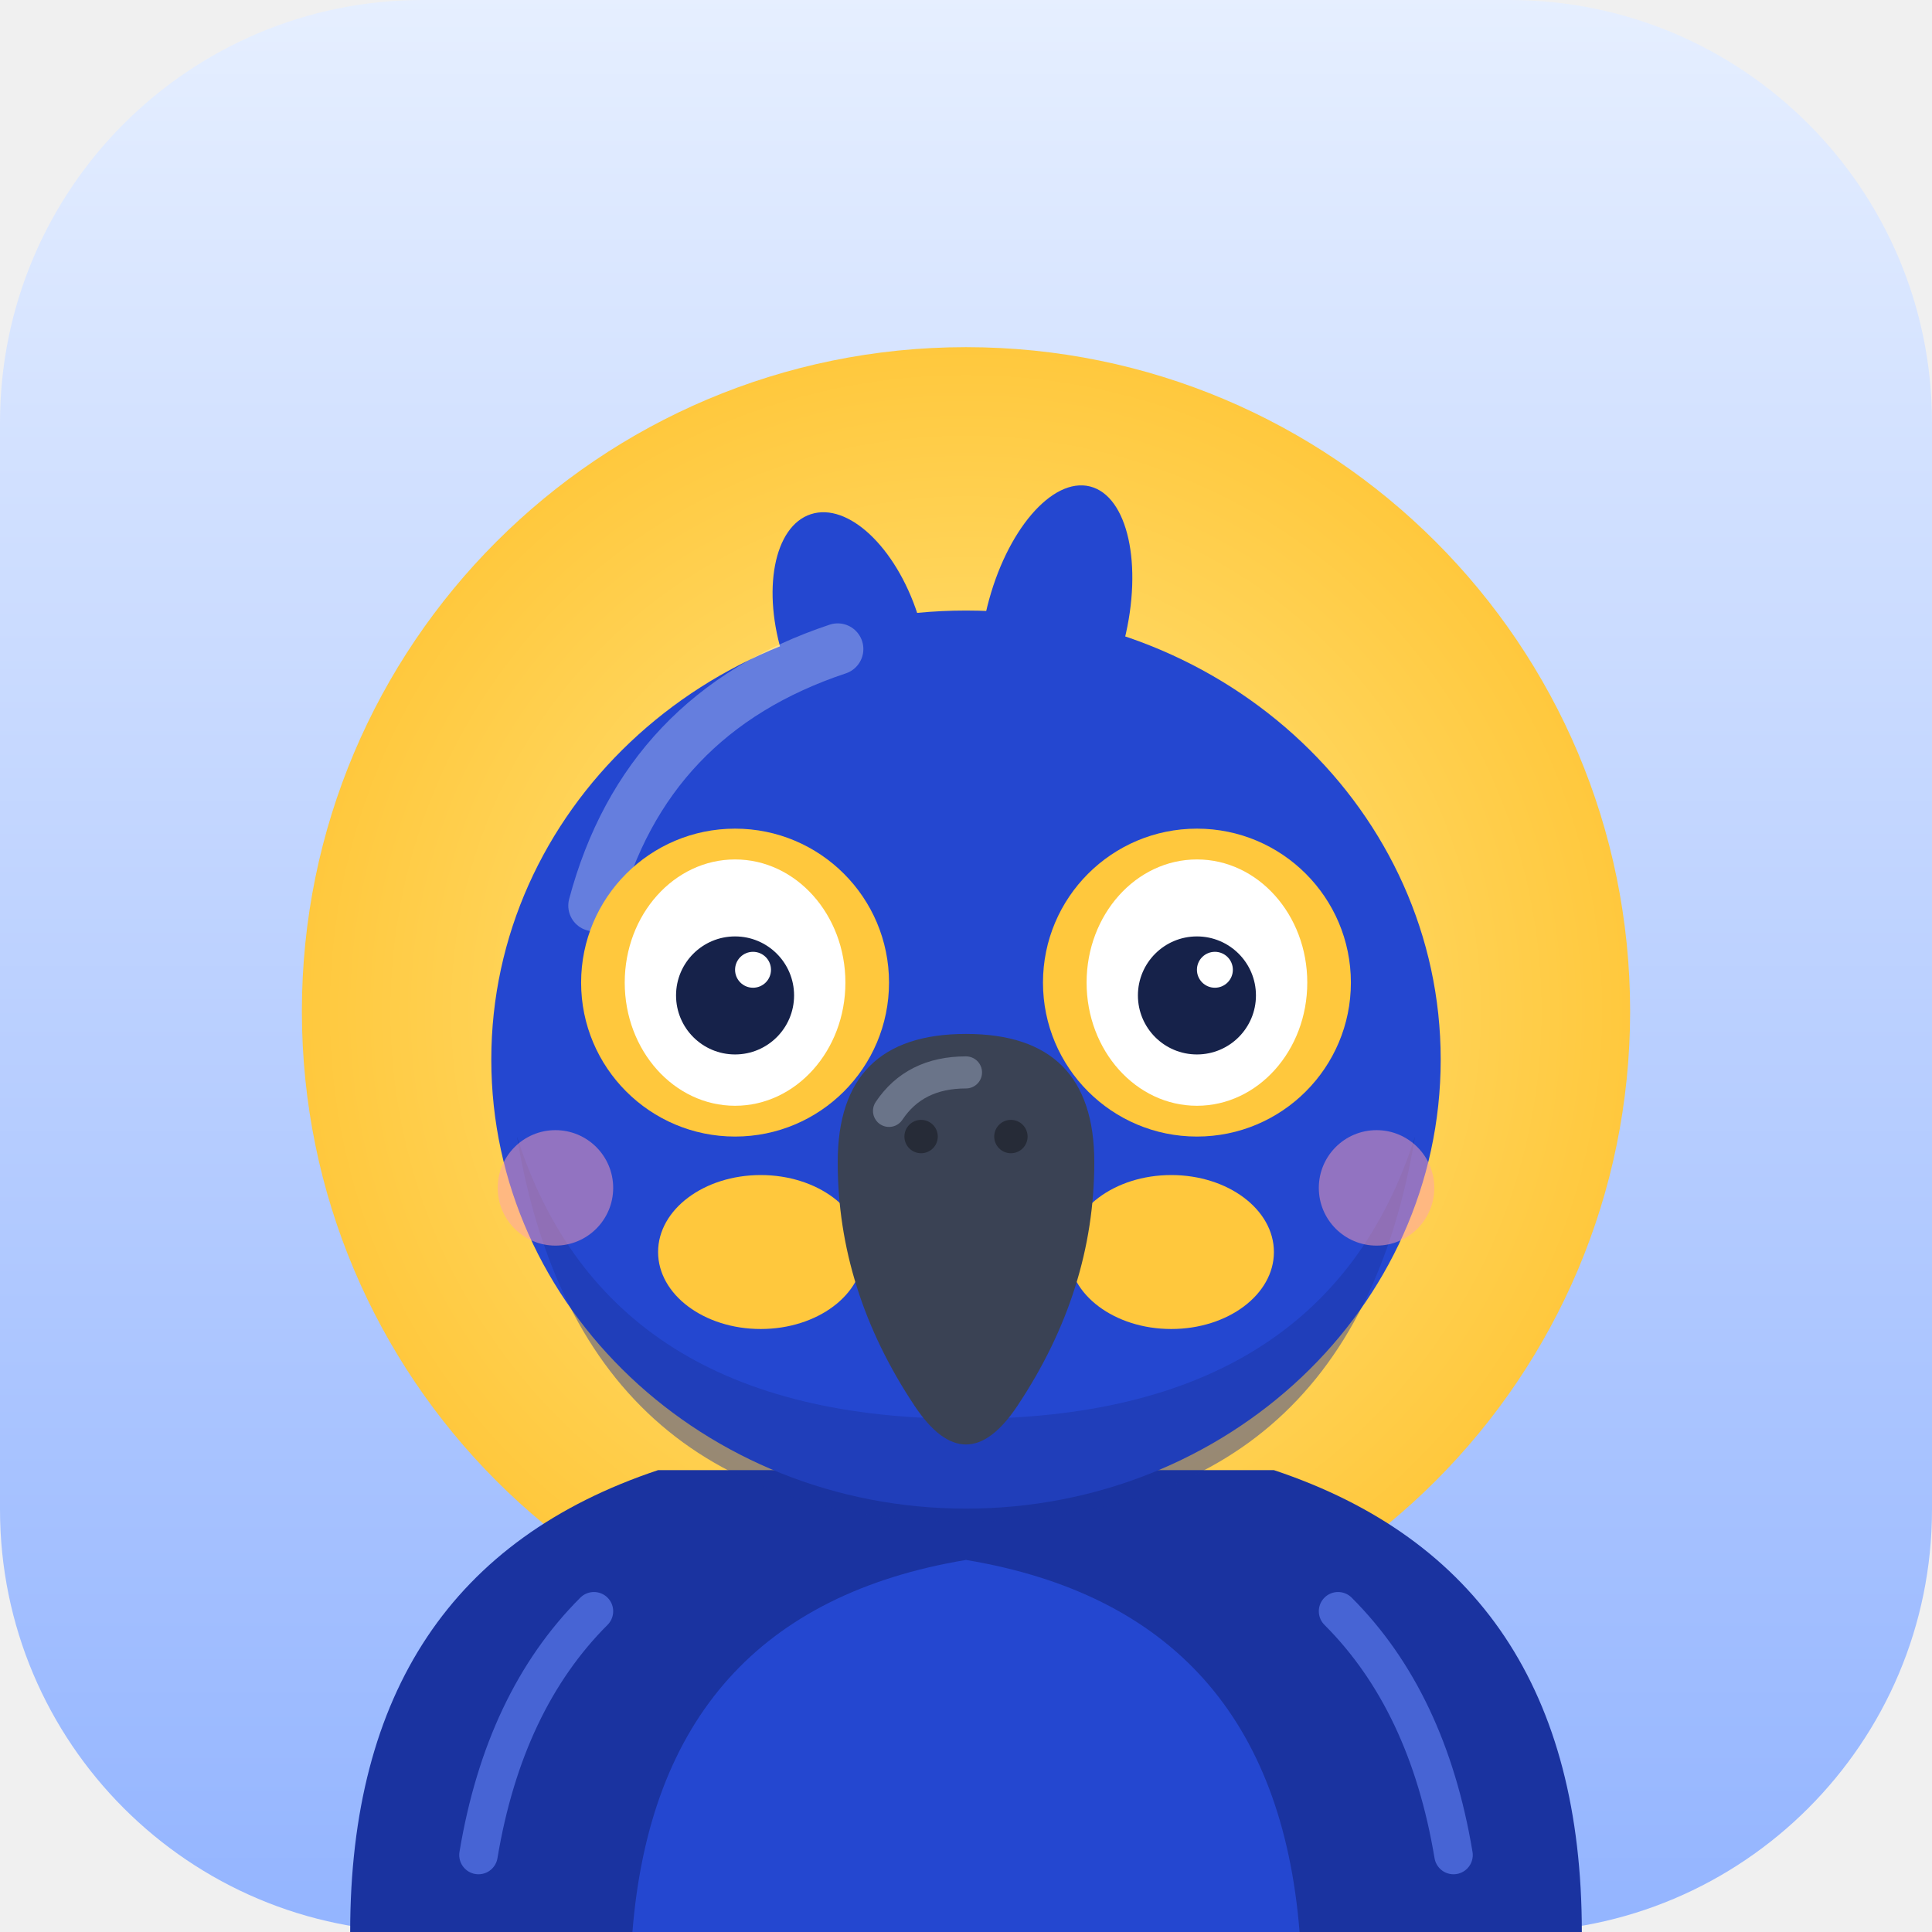
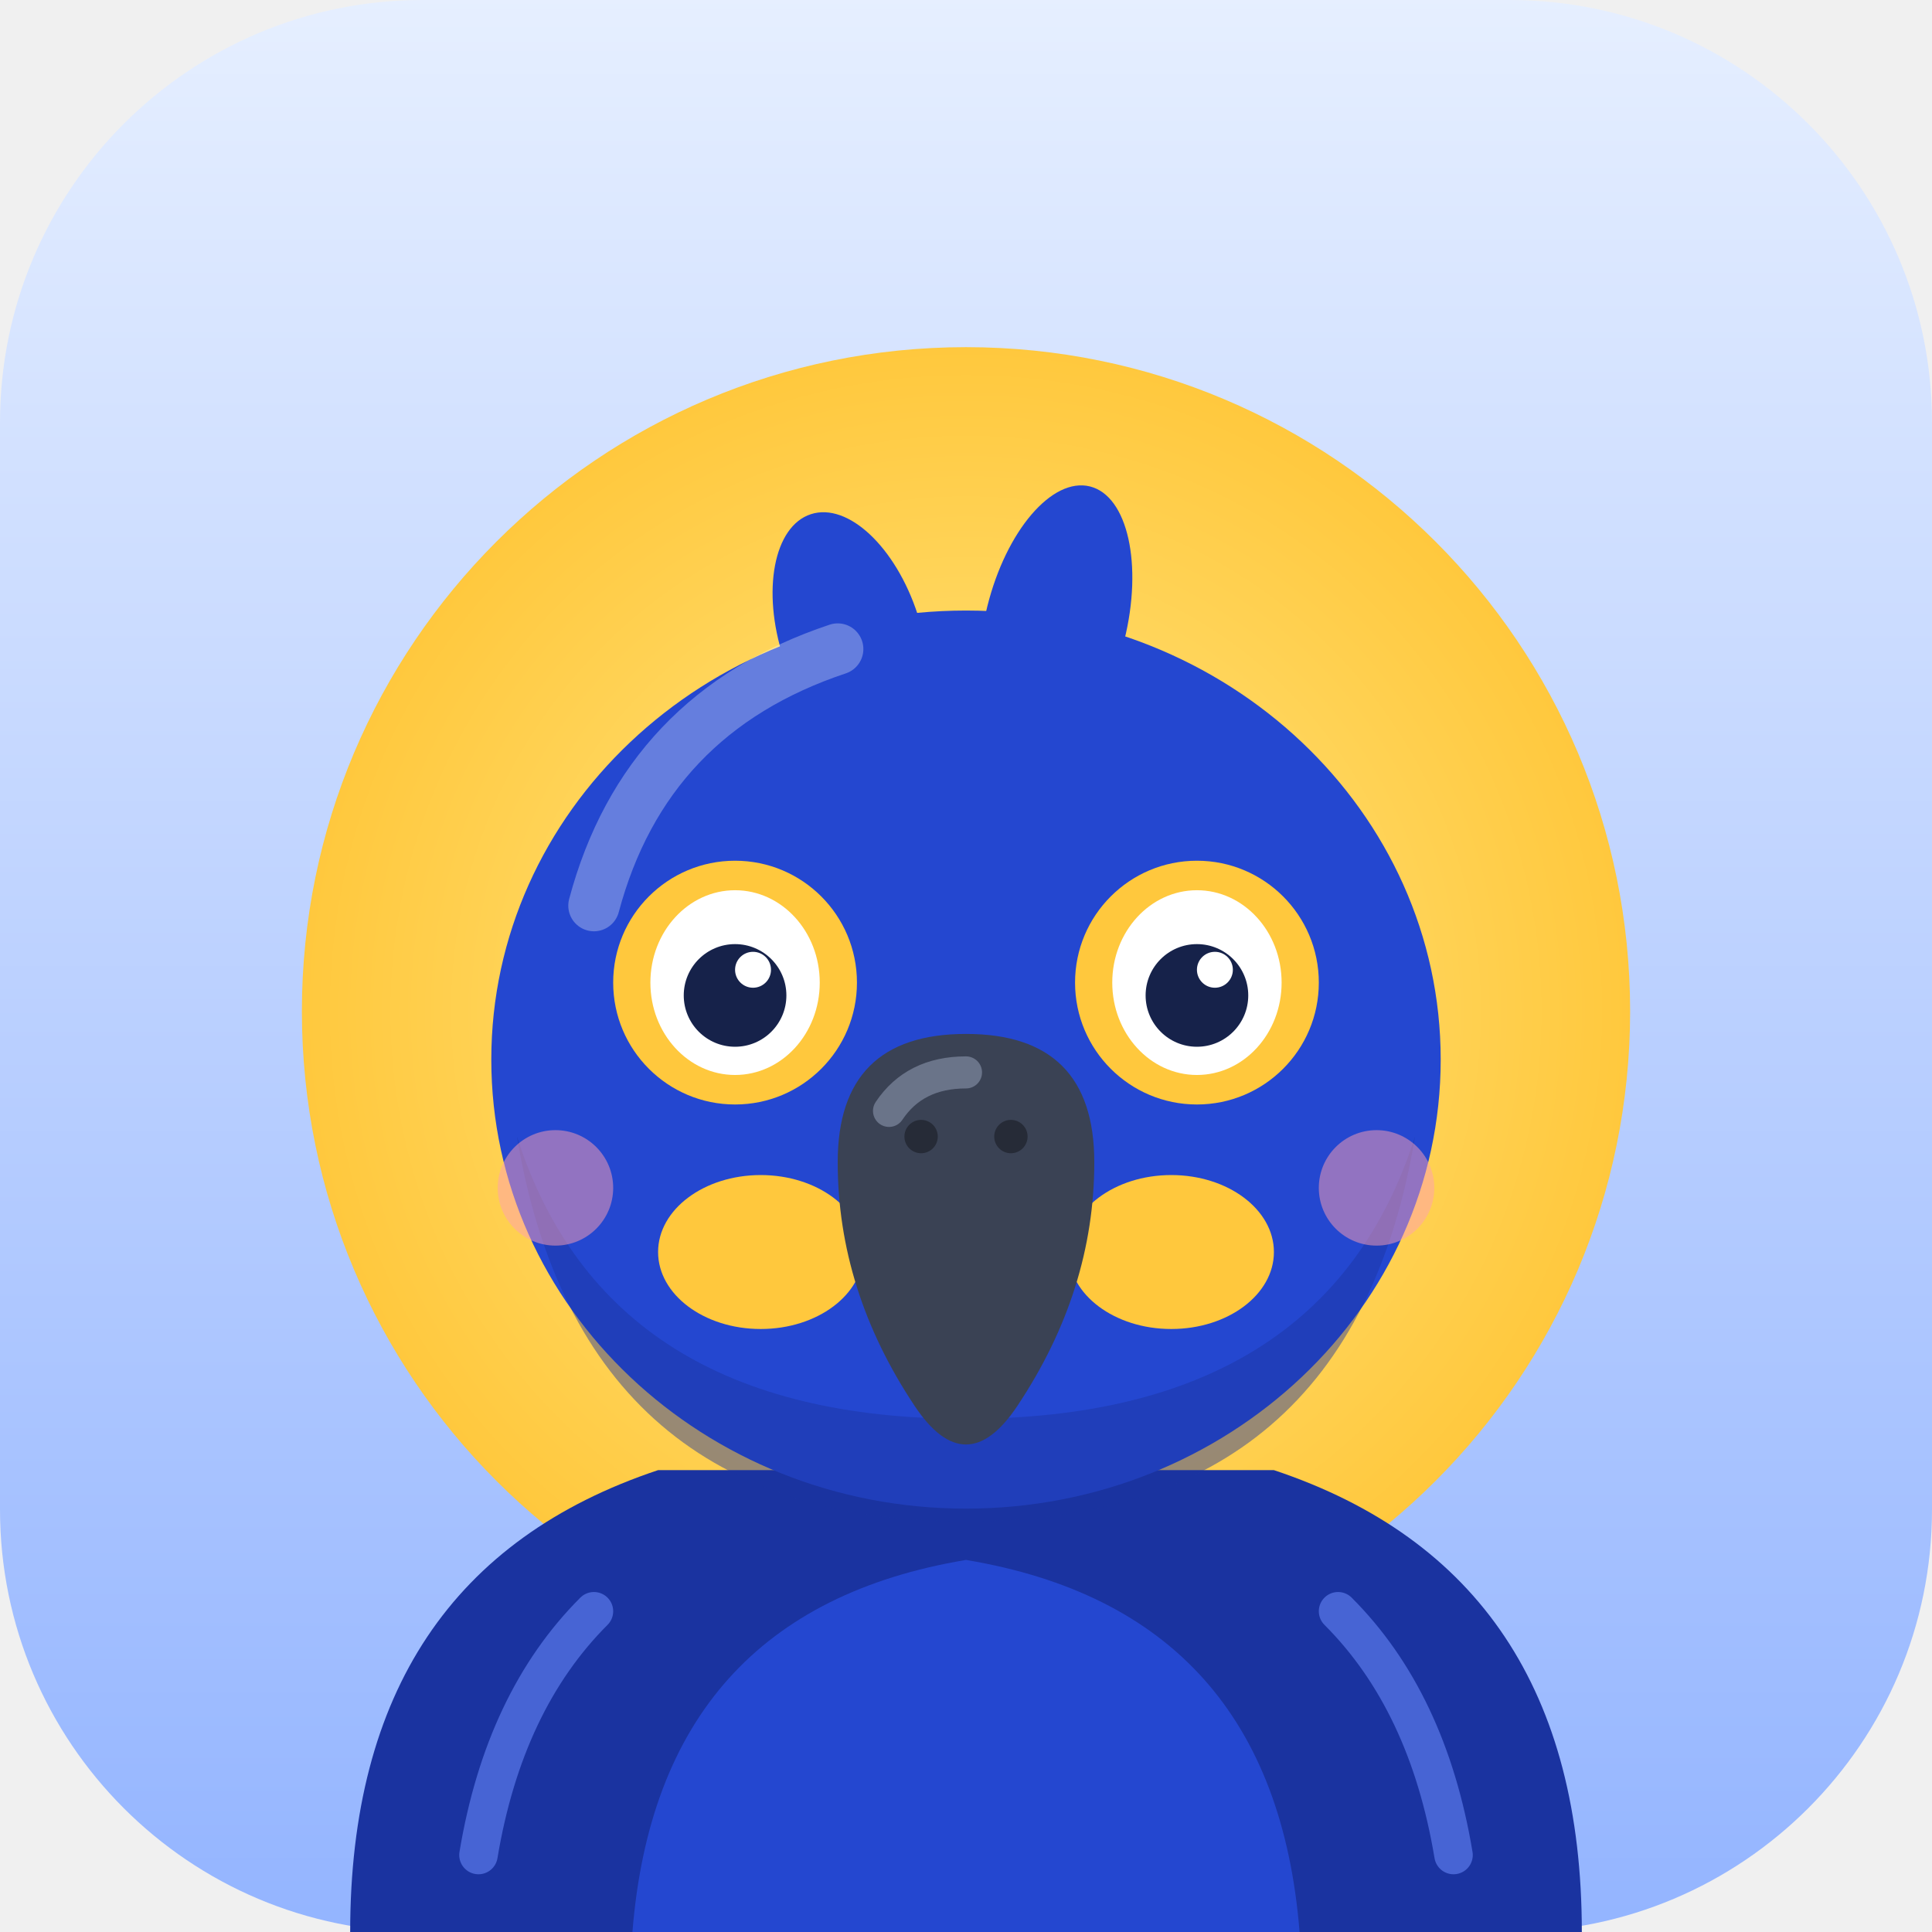
<svg xmlns="http://www.w3.org/2000/svg" viewBox="0 0 512 512">
  <defs>
    <linearGradient id="g" x1="0" y1="0" x2="0" y2="1">
      <stop offset="0" stop-color="#E6EFFF" />
      <stop offset="1" stop-color="#93B4FF" />
    </linearGradient>
    <radialGradient id="s">
      <stop offset="0" stop-color="#FFE98A" />
      <stop offset="1" stop-color="#FFC83D" />
    </radialGradient>
  </defs>
  <rect width="512" height="512" rx="112" fill="url(#g)" />
  <circle cx="256" cy="268" r="176" fill="url(#s)" />
  <g transform="translate(52 104) scale(3.4)">
    <g class="lou__corpo">
      <path d="M12 120 Q12 92 36 84 H84 Q108 92 108 120 Z" fill="#1A33A0" />
      <path d="M34 120 Q36 95 60 91 Q84 95 86 120 Z" fill="#2447D0" />
      <path d="M22 114 Q24 102 31 95" stroke="#6C8DFF" stroke-width="3" stroke-linecap="round" fill="none" opacity=".55" />
      <path d="M98 114 Q96 102 89 95" stroke="#6C8DFF" stroke-width="3" stroke-linecap="round" fill="none" opacity=".55" />
      <ellipse cx="51" cy="19" rx="5.5" ry="10" fill="#2447D0" transform="rotate(-18 51 19)" />
      <ellipse cx="67" cy="18" rx="5.5" ry="11" fill="#2447D0" transform="rotate(14 67 18)" />
      <ellipse cx="60" cy="52" rx="37" ry="35" fill="#2447D0" />
      <path d="M25 58 Q30 88 60 88 Q90 88 95 58 Q88 80 60 80 Q32 80 25 58 Z" fill="#1A33A0" opacity=".45" />
      <path d="M31 40 Q35 25 50 20" stroke="#fff" stroke-width="4" stroke-linecap="round" fill="none" opacity=".3" />
      <ellipse cx="44" cy="67" rx="8" ry="6" fill="#FFC83D" />
      <ellipse cx="76" cy="67" rx="8" ry="6" fill="#FFC83D" />
      <g class="lou__olhos">
-         <circle cx="42" cy="46" r="12" fill="#FFC83D" />
-         <ellipse cx="42" cy="46" rx="8.6" ry="9.6" fill="#fff" />
-         <circle cx="42" cy="47" r="4.6" fill="#16224A" />
+         <circle cx="42" cy="46" r="9.5" fill="#FFC83D" />
+         <ellipse cx="42" cy="46" rx="6.6" ry="7.2" fill="#fff" />
+         <circle cx="42" cy="47" r="4" fill="#16224A" />
        <circle cx="43.4" cy="45" r="1.4" fill="#fff" />
-         <circle cx="78" cy="46" r="12" fill="#FFC83D" />
-         <ellipse cx="78" cy="46" rx="8.6" ry="9.6" fill="#fff" />
-         <circle cx="78" cy="47" r="4.6" fill="#16224A" />
+         <circle cx="78" cy="46" r="9.5" fill="#FFC83D" />
+         <ellipse cx="78" cy="46" rx="6.6" ry="7.2" fill="#fff" />
+         <circle cx="78" cy="47" r="4" fill="#16224A" />
        <circle cx="79.4" cy="45" r="1.4" fill="#fff" />
      </g>
      <circle cx="28" cy="62" r="4.5" fill="#FF9FB2" opacity=".5" />
      <circle cx="92" cy="62" r="4.5" fill="#FF9FB2" opacity=".5" />
      <path d="M50 60 Q50 50 60 50 Q70 50 70 60 Q70 70 64 79 Q60 85 56 79 Q50 70 50 60 Z" fill="#3A4254" />
      <path d="M54 56 Q56 53 60 53" stroke="#7A849B" stroke-width="2.5" stroke-linecap="round" fill="none" opacity=".75" />
      <circle cx="56.5" cy="58" r="1.3" fill="#000" opacity=".35" />
      <circle cx="63.5" cy="58" r="1.3" fill="#000" opacity=".35" />
    </g>
  </g>
</svg>
